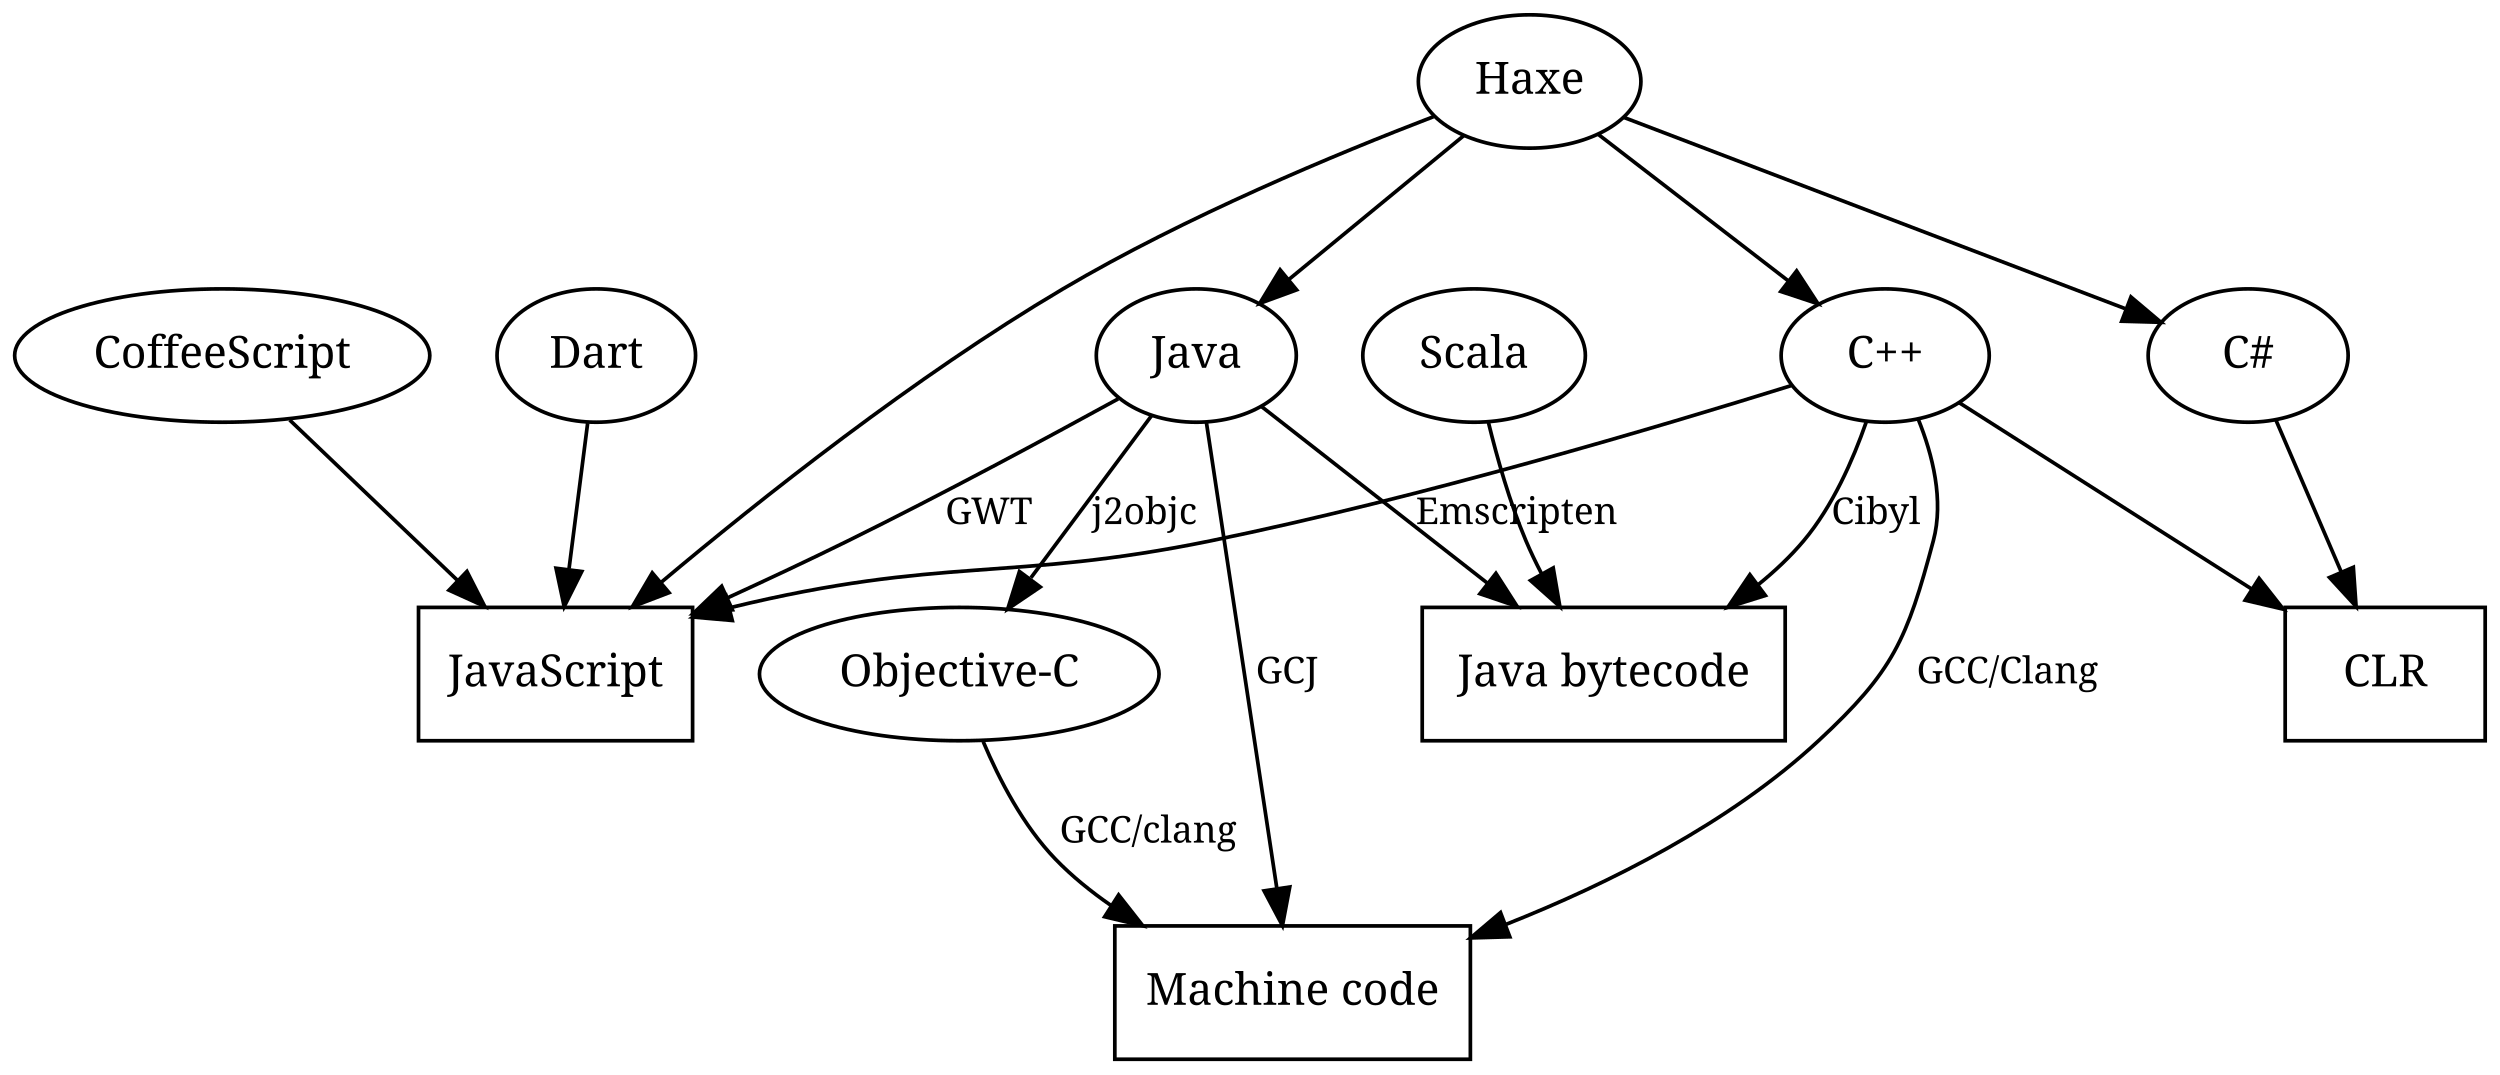
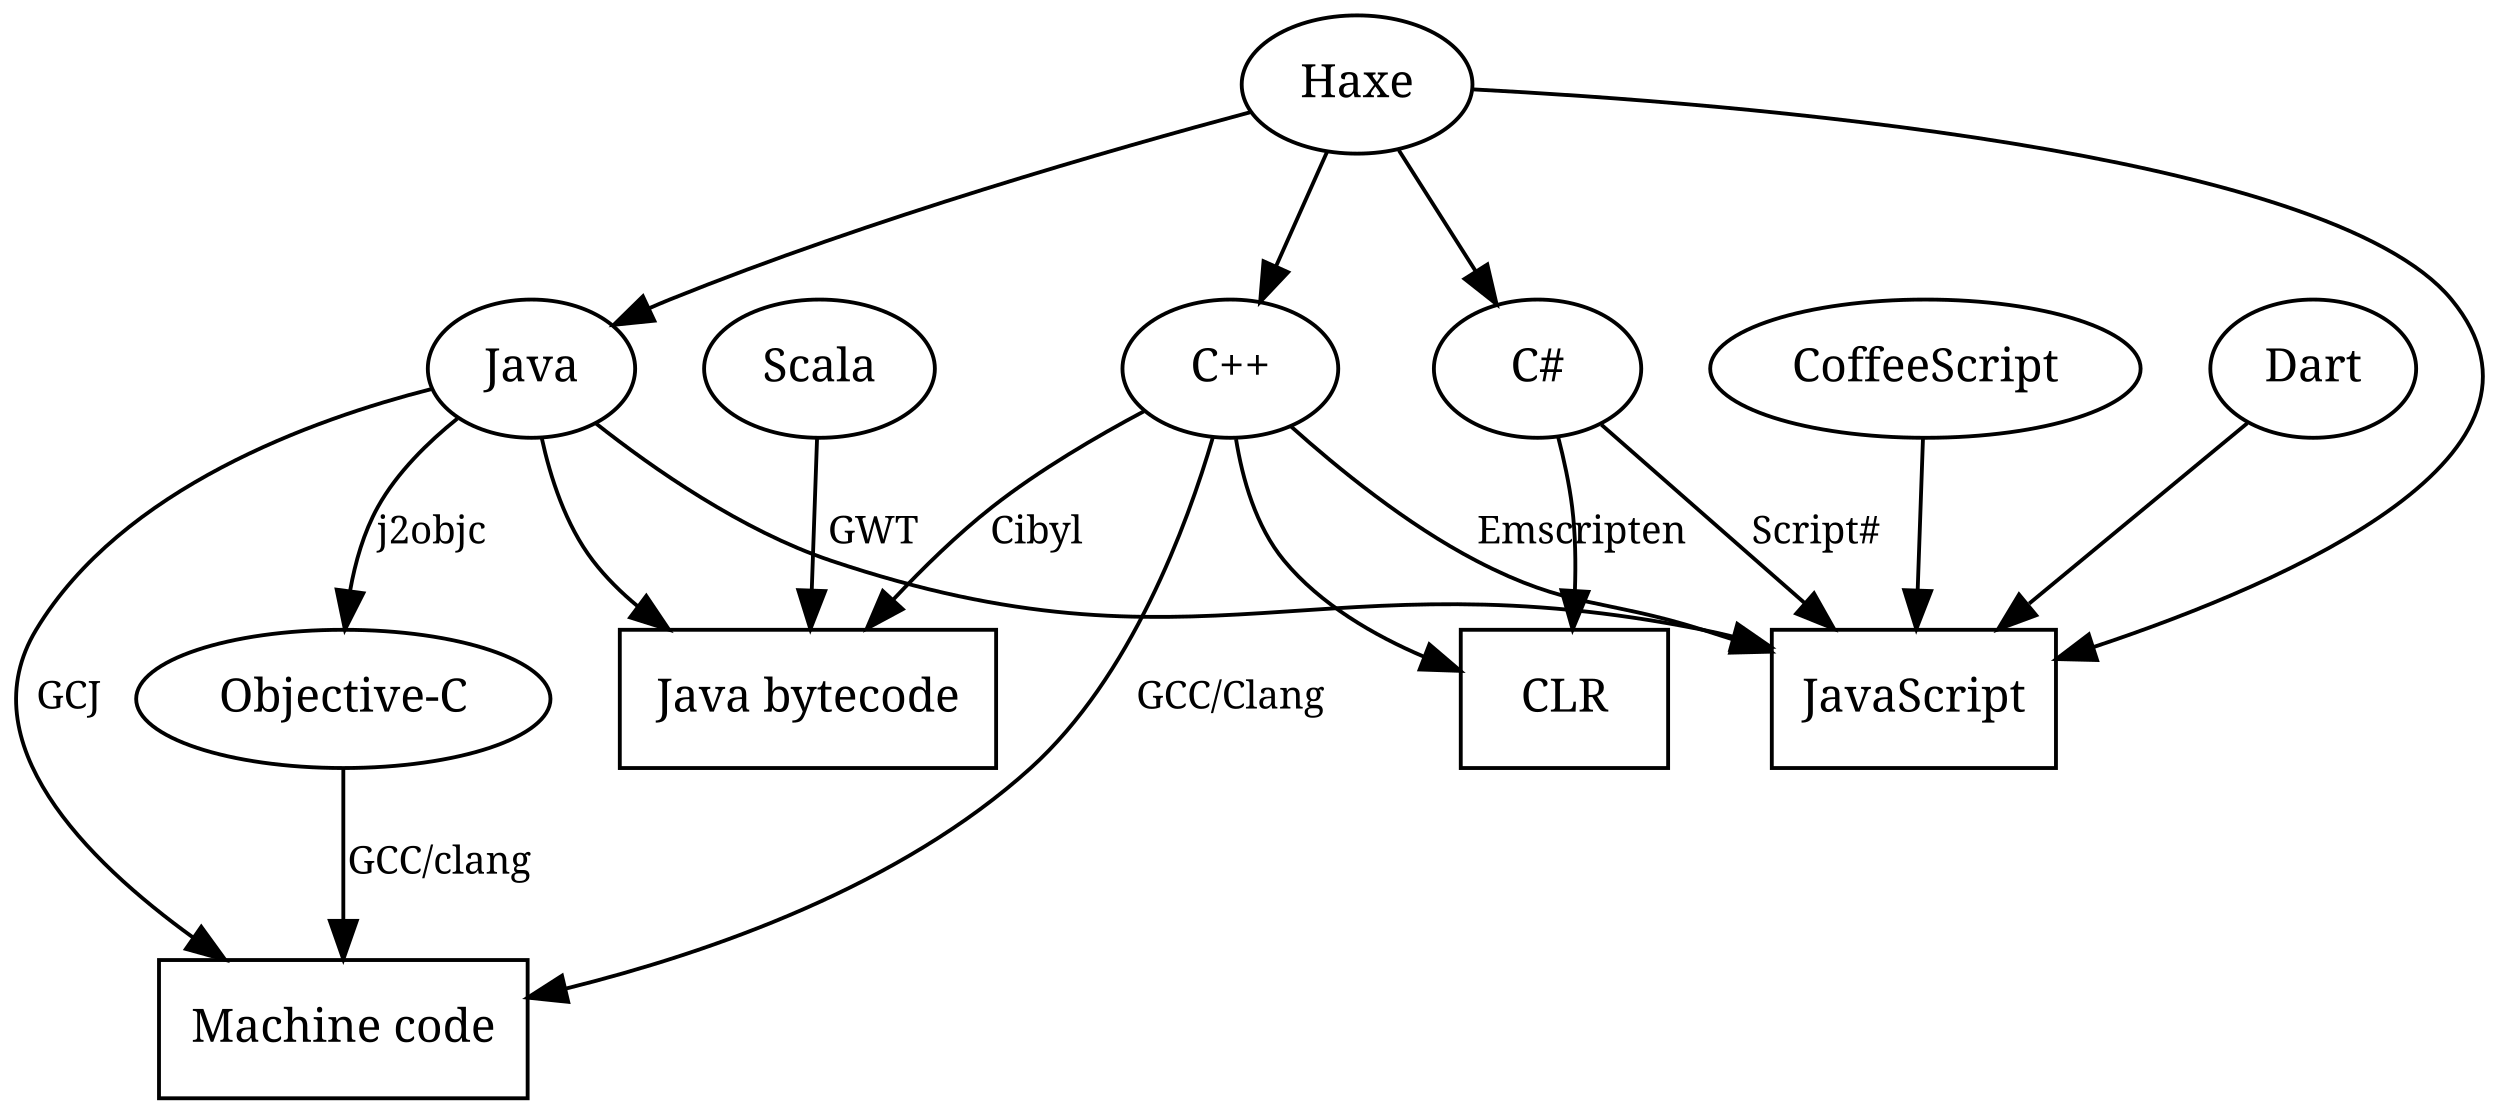
- <svg xmlns="http://www.w3.org/2000/svg" width="675pt" height="290pt" viewBox="0.00 0.00 675.00 290.00">
+ <svg xmlns="http://www.w3.org/2000/svg" width="651pt" height="290pt" viewBox="0.00 0.00 651.04 290.00">
  <g id="graph1" class="graph" transform="scale(1 1) rotate(0) translate(4 286)">
-     <polygon fill="white" stroke="white" points="-4,5 -4,-286 672,-286 672,5 -4,5" />
+     <polygon fill="white" stroke="white" points="-4,5 -4,-286 648.04,-286 648.04,5 -4,5" />
    <g id="node1" class="node">
-       <ellipse fill="none" stroke="black" cx="319" cy="-190" rx="27" ry="18" />
-       <text text-anchor="middle" x="319" y="-186.7" font-family="Times Roman,serif" font-size="12.00">Java</text>
+       <ellipse fill="none" stroke="black" cx="134.406" cy="-190" rx="27" ry="18" />
+       <text text-anchor="middle" x="134.406" y="-186.7" font-family="Times Roman,serif" font-size="12.00">Java</text>
    </g>
    <g id="node3" class="node">
-       <polygon fill="none" stroke="black" points="478,-122 380,-122 380,-86 478,-86 478,-122" />
-       <text text-anchor="middle" x="429" y="-100.7" font-family="Times Roman,serif" font-size="12.00">Java bytecode</text>
+       <polygon fill="none" stroke="black" points="255.406,-122 157.406,-122 157.406,-86 255.406,-86 255.406,-122" />
+       <text text-anchor="middle" x="206.406" y="-100.7" font-family="Times Roman,serif" font-size="12.00">Java bytecode</text>
    </g>
    <g id="edge2" class="edge">
-       <path fill="none" stroke="black" d="M336.673,-176.183C353.041,-163.387 377.758,-144.062 397.5,-128.628" />
-       <polygon fill="black" stroke="black" points="399.895,-131.198 405.617,-122.281 395.583,-125.683 399.895,-131.198" />
+       <path fill="none" stroke="black" d="M137.079,-171.941C139.303,-161.755 143.303,-149.255 150.406,-140 153.749,-135.645 157.779,-131.666 162.126,-128.075" />
+       <polygon fill="black" stroke="black" points="164.299,-130.82 170.214,-122.03 160.109,-125.213 164.299,-130.82" />
    </g>
    <g id="node7" class="node">
-       <polygon fill="none" stroke="black" points="393,-36 297,-36 297,-1.77636e-14 393,-3.55271e-15 393,-36" />
-       <text text-anchor="middle" x="345" y="-14.7" font-family="Times Roman,serif" font-size="12.00">Machine code</text>
+       <polygon fill="none" stroke="black" points="133.406,-36 37.406,-36 37.406,-1.77636e-14 133.406,-3.55271e-15 133.406,-36" />
+       <text text-anchor="middle" x="85.406" y="-14.7" font-family="Times Roman,serif" font-size="12.00">Machine code</text>
    </g>
    <g id="edge6" class="edge">
-       <path fill="none" stroke="black" d="M321.733,-171.918C326.259,-141.981 335.341,-81.897 340.722,-46.299" />
-       <polygon fill="black" stroke="black" points="344.23,-46.509 342.264,-36.098 337.309,-45.462 344.23,-46.509" />
-       <text text-anchor="middle" x="343.5" y="-101.5" font-family="Times Roman,serif" font-size="10.00">GCJ</text>
+       <path fill="none" stroke="black" d="M108.311,-184.68C77.522,-176.851 27.704,-158.96 5.406,-122 -12.212,-92.797 18.141,-62.18 46.38,-41.791" />
+       <polygon fill="black" stroke="black" points="48.413,-44.641 54.633,-36.064 44.422,-38.89 48.413,-44.641" />
+       <text text-anchor="middle" x="13.906" y="-101.5" font-family="Times Roman,serif" font-size="10.00">GCJ</text>
    </g>
    <g id="node9" class="node">
-       <ellipse fill="none" stroke="black" cx="255" cy="-104" rx="53.945" ry="18" />
-       <text text-anchor="middle" x="255" y="-100.7" font-family="Times Roman,serif" font-size="12.00">Objective-C</text>
+       <ellipse fill="none" stroke="black" cx="85.406" cy="-104" rx="53.945" ry="18" />
+       <text text-anchor="middle" x="85.406" y="-100.7" font-family="Times Roman,serif" font-size="12.00">Objective-C</text>
    </g>
    <g id="edge8" class="edge">
-       <path fill="none" stroke="black" d="M306.962,-173.824C297.786,-161.494 284.965,-144.265 274.354,-130.007" />
-       <polygon fill="black" stroke="black" points="276.863,-127.516 268.085,-121.583 271.248,-131.695 276.863,-127.516" />
-       <text text-anchor="middle" x="305" y="-144.5" font-family="Times Roman,serif" font-size="10.00">j2objc</text>
+       <path fill="none" stroke="black" d="M115.093,-176.99C107.494,-170.889 99.406,-162.979 94.406,-154 90.732,-147.4 88.508,-139.621 87.177,-132.189" />
+       <polygon fill="black" stroke="black" points="90.619,-131.525 85.829,-122.074 83.68,-132.449 90.619,-131.525" />
+       <text text-anchor="middle" x="108.406" y="-144.5" font-family="Times Roman,serif" font-size="10.00">j2objc</text>
    </g>
    <g id="node11" class="node">
-       <polygon fill="none" stroke="black" points="183,-122 109,-122 109,-86 183,-86 183,-122" />
-       <text text-anchor="middle" x="146" y="-100.7" font-family="Times Roman,serif" font-size="12.00">JavaScript</text>
+       <polygon fill="none" stroke="black" points="531.406,-122 457.406,-122 457.406,-86 531.406,-86 531.406,-122" />
+       <text text-anchor="middle" x="494.406" y="-100.7" font-family="Times Roman,serif" font-size="12.00">JavaScript</text>
    </g>
    <g id="edge10" class="edge">
-       <path fill="none" stroke="black" d="M297.912,-178.307C278.986,-167.926 250.364,-152.51 225,-140 214.545,-134.843 203.197,-129.517 192.449,-124.593" />
-       <polygon fill="black" stroke="black" points="193.747,-121.339 183.196,-120.385 190.849,-127.711 193.747,-121.339" />
-       <text text-anchor="middle" x="263" y="-144.5" font-family="Times Roman,serif" font-size="10.00">GWT</text>
+       <path fill="none" stroke="black" d="M151.093,-175.809C166.08,-163.962 189.233,-147.797 212.406,-140 308.327,-107.724 340.172,-141.879 439.406,-122 442.04,-121.472 444.723,-120.859 447.417,-120.183" />
+       <polygon fill="black" stroke="black" points="448.437,-123.532 457.149,-117.504 446.579,-116.783 448.437,-123.532" />
+       <text text-anchor="middle" x="223.406" y="-144.5" font-family="Times Roman,serif" font-size="10.00">GWT</text>
    </g>
    <g id="node4" class="node">
-       <ellipse fill="none" stroke="black" cx="394" cy="-190" rx="30.047" ry="18" />
-       <text text-anchor="middle" x="394" y="-186.7" font-family="Times Roman,serif" font-size="12.00">Scala</text>
+       <ellipse fill="none" stroke="black" cx="209.406" cy="-190" rx="30.047" ry="18" />
+       <text text-anchor="middle" x="209.406" y="-186.7" font-family="Times Roman,serif" font-size="12.00">Scala</text>
    </g>
    <g id="edge4" class="edge">
-       <path fill="none" stroke="black" d="M397.852,-172.038C400.221,-162.346 403.642,-150.293 408,-140 409.23,-137.095 410.65,-134.136 412.16,-131.225" />
-       <polygon fill="black" stroke="black" points="415.368,-132.657 417.165,-122.216 409.249,-129.258 415.368,-132.657" />
+       <path fill="none" stroke="black" d="M208.77,-171.762C208.372,-160.36 207.851,-145.434 207.4,-132.494" />
+       <polygon fill="black" stroke="black" points="210.888,-132.084 207.041,-122.212 203.892,-132.328 210.888,-132.084" />
    </g>
    <g id="edge18" class="edge">
-       <path fill="none" stroke="black" d="M261.468,-85.75C265.791,-75.5 272.291,-63 281,-54 285.421,-49.431 290.549,-45.276 295.94,-41.546" />
-       <polygon fill="black" stroke="black" points="298.021,-44.371 304.565,-36.039 294.254,-38.471 298.021,-44.371" />
-       <text text-anchor="middle" x="306" y="-58.5" font-family="Times Roman,serif" font-size="10.00">GCC/clang</text>
+       <path fill="none" stroke="black" d="M85.406,-85.762C85.406,-74.36 85.406,-59.434 85.406,-46.494" />
+       <polygon fill="black" stroke="black" points="88.906,-46.212 85.406,-36.212 81.906,-46.212 88.906,-46.212" />
+       <text text-anchor="middle" x="110.406" y="-58.5" font-family="Times Roman,serif" font-size="10.00">GCC/clang</text>
    </g>
    <g id="node12" class="node">
-       <ellipse fill="none" stroke="black" cx="505" cy="-190" rx="28.096" ry="18" />
-       <text text-anchor="middle" x="505" y="-186.7" font-family="Times Roman,serif" font-size="12.00">C++</text>
+       <ellipse fill="none" stroke="black" cx="316.406" cy="-190" rx="28.096" ry="18" />
+       <text text-anchor="middle" x="316.406" y="-186.7" font-family="Times Roman,serif" font-size="12.00">C++</text>
    </g>
    <g id="edge16" class="edge">
-       <path fill="none" stroke="black" d="M499.856,-171.971C496.308,-161.795 490.808,-149.295 483,-140 479.422,-135.74 475.215,-131.784 470.755,-128.174" />
-       <polygon fill="black" stroke="black" points="472.648,-125.219 462.536,-122.056 468.468,-130.835 472.648,-125.219" />
-       <text text-anchor="middle" x="502.5" y="-144.5" font-family="Times Roman,serif" font-size="10.00">Cibyl</text>
+       <path fill="none" stroke="black" d="M293.927,-178.918C281.709,-172.42 266.64,-163.612 254.406,-154 245.371,-146.902 236.398,-138.143 228.698,-129.949" />
+       <polygon fill="black" stroke="black" points="231.075,-127.361 221.745,-122.339 225.907,-132.083 231.075,-127.361" />
+       <text text-anchor="middle" x="265.906" y="-144.5" font-family="Times Roman,serif" font-size="10.00">Cibyl</text>
    </g>
    <g id="edge12" class="edge">
-       <path fill="none" stroke="black" d="M513.905,-172.862C517.808,-163.203 520.912,-150.92 518,-140 510.87,-113.261 507.284,-104.826 487,-86 463.075,-63.795 430.571,-47.509 402.698,-36.452" />
-       <polygon fill="black" stroke="black" points="403.644,-33.066 393.054,-32.758 401.14,-39.603 403.644,-33.066" />
-       <text text-anchor="middle" x="538" y="-101.5" font-family="Times Roman,serif" font-size="10.00">GCC/Clang</text>
+       <path fill="none" stroke="black" d="M311.838,-172.075C305.12,-149.137 290.46,-109.557 264.406,-86 230.565,-55.403 181.566,-38.069 143.386,-28.571" />
+       <polygon fill="black" stroke="black" points="143.966,-25.111 133.428,-26.209 142.35,-31.922 143.966,-25.111" />
+       <text text-anchor="middle" x="316.406" y="-101.5" font-family="Times Roman,serif" font-size="10.00">GCC/Clang</text>
    </g>
    <g id="edge14" class="edge">
-       <path fill="none" stroke="black" d="M479.637,-181.891C444.701,-170.986 379.656,-151.622 323,-140 268.466,-128.813 250.733,-135.959 193.16,-121.937" />
-       <polygon fill="black" stroke="black" points="193.716,-118.467 183.162,-119.391 191.989,-125.25 193.716,-118.467" />
-       <text text-anchor="middle" x="405.5" y="-144.5" font-family="Times Roman,serif" font-size="10.00">Emscripten</text>
+       <path fill="none" stroke="black" d="M332.094,-175.043C344.395,-164.019 362.393,-149.37 380.406,-140 404.728,-127.348 413.266,-130.264 439.406,-122 442.011,-121.177 444.682,-120.325 447.377,-119.461" />
+       <polygon fill="black" stroke="black" points="448.72,-122.705 457.161,-116.302 446.57,-116.044 448.72,-122.705" />
+       <text text-anchor="middle" x="407.906" y="-144.5" font-family="Times Roman,serif" font-size="10.00">Emscripten</text>
    </g>
    <g id="node28" class="node">
-       <polygon fill="none" stroke="black" points="667,-122 613,-122 613,-86 667,-86 667,-122" />
-       <text text-anchor="middle" x="640" y="-100.7" font-family="Times Roman,serif" font-size="12.00">CLR</text>
+       <polygon fill="none" stroke="black" points="430.406,-122 376.406,-122 376.406,-86 430.406,-86 430.406,-122" />
+       <text text-anchor="middle" x="403.406" y="-100.7" font-family="Times Roman,serif" font-size="12.00">CLR</text>
    </g>
    <g id="edge34" class="edge">
-       <path fill="none" stroke="black" d="M524.92,-177.31C545.652,-164.103 578.569,-143.134 603.898,-126.998" />
-       <polygon fill="black" stroke="black" points="605.954,-129.838 612.508,-121.514 602.193,-123.934 605.954,-129.838" />
+       <path fill="none" stroke="black" d="M317.879,-171.659C319.536,-161.378 323.036,-148.878 330.406,-140 339.848,-128.626 353.763,-120.536 366.918,-114.946" />
+       <polygon fill="black" stroke="black" points="368.235,-118.189 376.289,-111.306 365.7,-111.664 368.235,-118.189" />
    </g>
    <g id="node17" class="node">
-       <ellipse fill="none" stroke="black" cx="56" cy="-190" rx="56.045" ry="18" />
-       <text text-anchor="middle" x="56" y="-186.7" font-family="Times Roman,serif" font-size="12.00">CoffeeScript</text>
+       <ellipse fill="none" stroke="black" cx="497.406" cy="-190" rx="56.045" ry="18" />
+       <text text-anchor="middle" x="497.406" y="-186.7" font-family="Times Roman,serif" font-size="12.00">CoffeeScript</text>
    </g>
    <g id="edge20" class="edge">
-       <path fill="none" stroke="black" d="M74.213,-172.597C87.247,-160.142 104.996,-143.182 119.584,-129.242" />
-       <polygon fill="black" stroke="black" points="122.07,-131.707 126.882,-122.268 117.234,-126.646 122.07,-131.707" />
+       <path fill="none" stroke="black" d="M496.77,-171.762C496.372,-160.36 495.851,-145.434 495.4,-132.494" />
+       <polygon fill="black" stroke="black" points="498.888,-132.084 495.041,-122.212 491.892,-132.328 498.888,-132.084" />
    </g>
    <g id="node19" class="node">
-       <ellipse fill="none" stroke="black" cx="157" cy="-190" rx="26.801" ry="18" />
-       <text text-anchor="middle" x="157" y="-186.7" font-family="Times Roman,serif" font-size="12.00">Dart</text>
+       <ellipse fill="none" stroke="black" cx="598.406" cy="-190" rx="26.801" ry="18" />
+       <text text-anchor="middle" x="598.406" y="-186.7" font-family="Times Roman,serif" font-size="12.00">Dart</text>
    </g>
    <g id="edge22" class="edge">
-       <path fill="none" stroke="black" d="M154.667,-171.762C153.209,-160.36 151.3,-145.434 149.645,-132.494" />
-       <polygon fill="black" stroke="black" points="153.07,-131.687 148.329,-122.212 146.127,-132.575 153.07,-131.687" />
+       <path fill="none" stroke="black" d="M581.233,-175.799C565.823,-163.056 542.862,-144.069 524.422,-128.821" />
+       <polygon fill="black" stroke="black" points="526.248,-125.789 516.311,-122.114 521.787,-131.184 526.248,-125.789" />
    </g>
    <g id="node21" class="node">
-       <ellipse fill="none" stroke="black" cx="409" cy="-264" rx="30.047" ry="18" />
-       <text text-anchor="middle" x="409" y="-260.7" font-family="Times Roman,serif" font-size="12.00">Haxe</text>
+       <ellipse fill="none" stroke="black" cx="349.406" cy="-264" rx="30.047" ry="18" />
+       <text text-anchor="middle" x="349.406" y="-260.7" font-family="Times Roman,serif" font-size="12.00">Haxe</text>
    </g>
    <g id="edge28" class="edge">
-       <path fill="none" stroke="black" d="M391.219,-249.38C377.733,-238.292 359.023,-222.908 344.026,-210.577" />
-       <polygon fill="black" stroke="black" points="346.081,-207.735 336.134,-204.088 341.635,-213.142 346.081,-207.735" />
+       <path fill="none" stroke="black" d="M321.633,-256.803C286.027,-247.239 222.647,-229.074 170.406,-208 168.608,-207.275 166.776,-206.495 164.94,-205.681" />
+       <polygon fill="black" stroke="black" points="166.39,-202.496 155.85,-201.424 163.421,-208.835 166.39,-202.496" />
    </g>
    <g id="edge24" class="edge">
-       <path fill="none" stroke="black" d="M383.043,-254.502C356.949,-244.49 315.973,-227.487 283,-208 243.161,-184.456 201.352,-151.306 174.557,-128.808" />
-       <polygon fill="black" stroke="black" points="176.635,-125.981 166.742,-122.19 172.111,-131.323 176.635,-125.981" />
+       <path fill="none" stroke="black" d="M379.754,-262.724C446.441,-259.217 602.371,-246.942 634.406,-208 667.363,-167.937 593.494,-134.915 541.029,-117.455" />
+       <polygon fill="black" stroke="black" points="542.105,-114.125 531.513,-114.378 539.951,-120.785 542.105,-114.125" />
    </g>
    <g id="edge26" class="edge">
-       <path fill="none" stroke="black" d="M427.51,-249.732C442.079,-238.502 462.565,-222.71 478.815,-210.184" />
-       <polygon fill="black" stroke="black" points="481.089,-212.85 486.873,-203.973 476.816,-207.306 481.089,-212.85" />
+       <path fill="none" stroke="black" d="M341.586,-246.463C337.64,-237.616 332.769,-226.693 328.366,-216.82" />
+       <polygon fill="black" stroke="black" points="331.44,-215.119 324.17,-207.411 325.047,-217.97 331.44,-215.119" />
    </g>
    <g id="node26" class="node">
-       <ellipse fill="none" stroke="black" cx="603" cy="-190" rx="27" ry="18" />
-       <text text-anchor="middle" x="603" y="-186.7" font-family="Times Roman,serif" font-size="12.00">C#</text>
+       <ellipse fill="none" stroke="black" cx="396.406" cy="-190" rx="27" ry="18" />
+       <text text-anchor="middle" x="396.406" y="-186.7" font-family="Times Roman,serif" font-size="12.00">C#</text>
    </g>
    <g id="edge30" class="edge">
-       <path fill="none" stroke="black" d="M434.362,-254.326C469.058,-241.091 531.382,-217.318 569.772,-202.674" />
-       <polygon fill="black" stroke="black" points="571.358,-205.816 579.454,-198.981 568.863,-199.275 571.358,-205.816" />
+       <path fill="none" stroke="black" d="M360.307,-246.837C366.222,-237.525 373.648,-225.832 380.225,-215.477" />
+       <polygon fill="black" stroke="black" points="383.319,-217.133 385.726,-206.815 377.41,-213.38 383.319,-217.133" />
+     </g>
+     <g id="edge36" class="edge">
+       <path fill="none" stroke="black" d="M413.03,-175.411C427.521,-162.695 448.85,-143.977 466.037,-128.896" />
+       <polygon fill="black" stroke="black" points="468.394,-131.483 473.602,-122.256 463.777,-126.222 468.394,-131.483" />
+       <text text-anchor="middle" x="468.906" y="-144.5" font-family="Times Roman,serif" font-size="10.00">Script#</text>
    </g>
    <g id="edge32" class="edge">
-       <path fill="none" stroke="black" d="M610.488,-172.597C615.551,-160.827 622.345,-145.035 628.138,-131.57" />
-       <polygon fill="black" stroke="black" points="631.403,-132.837 632.141,-122.268 624.973,-130.071 631.403,-132.837" />
+       <path fill="none" stroke="black" d="M401.768,-172.217C403.256,-166.461 404.666,-160.01 405.406,-154 406.276,-146.932 406.384,-139.265 406.129,-132.106" />
+       <polygon fill="black" stroke="black" points="409.622,-131.887 405.541,-122.11 402.634,-132.298 409.622,-131.887" />
    </g>
  </g>
</svg>
